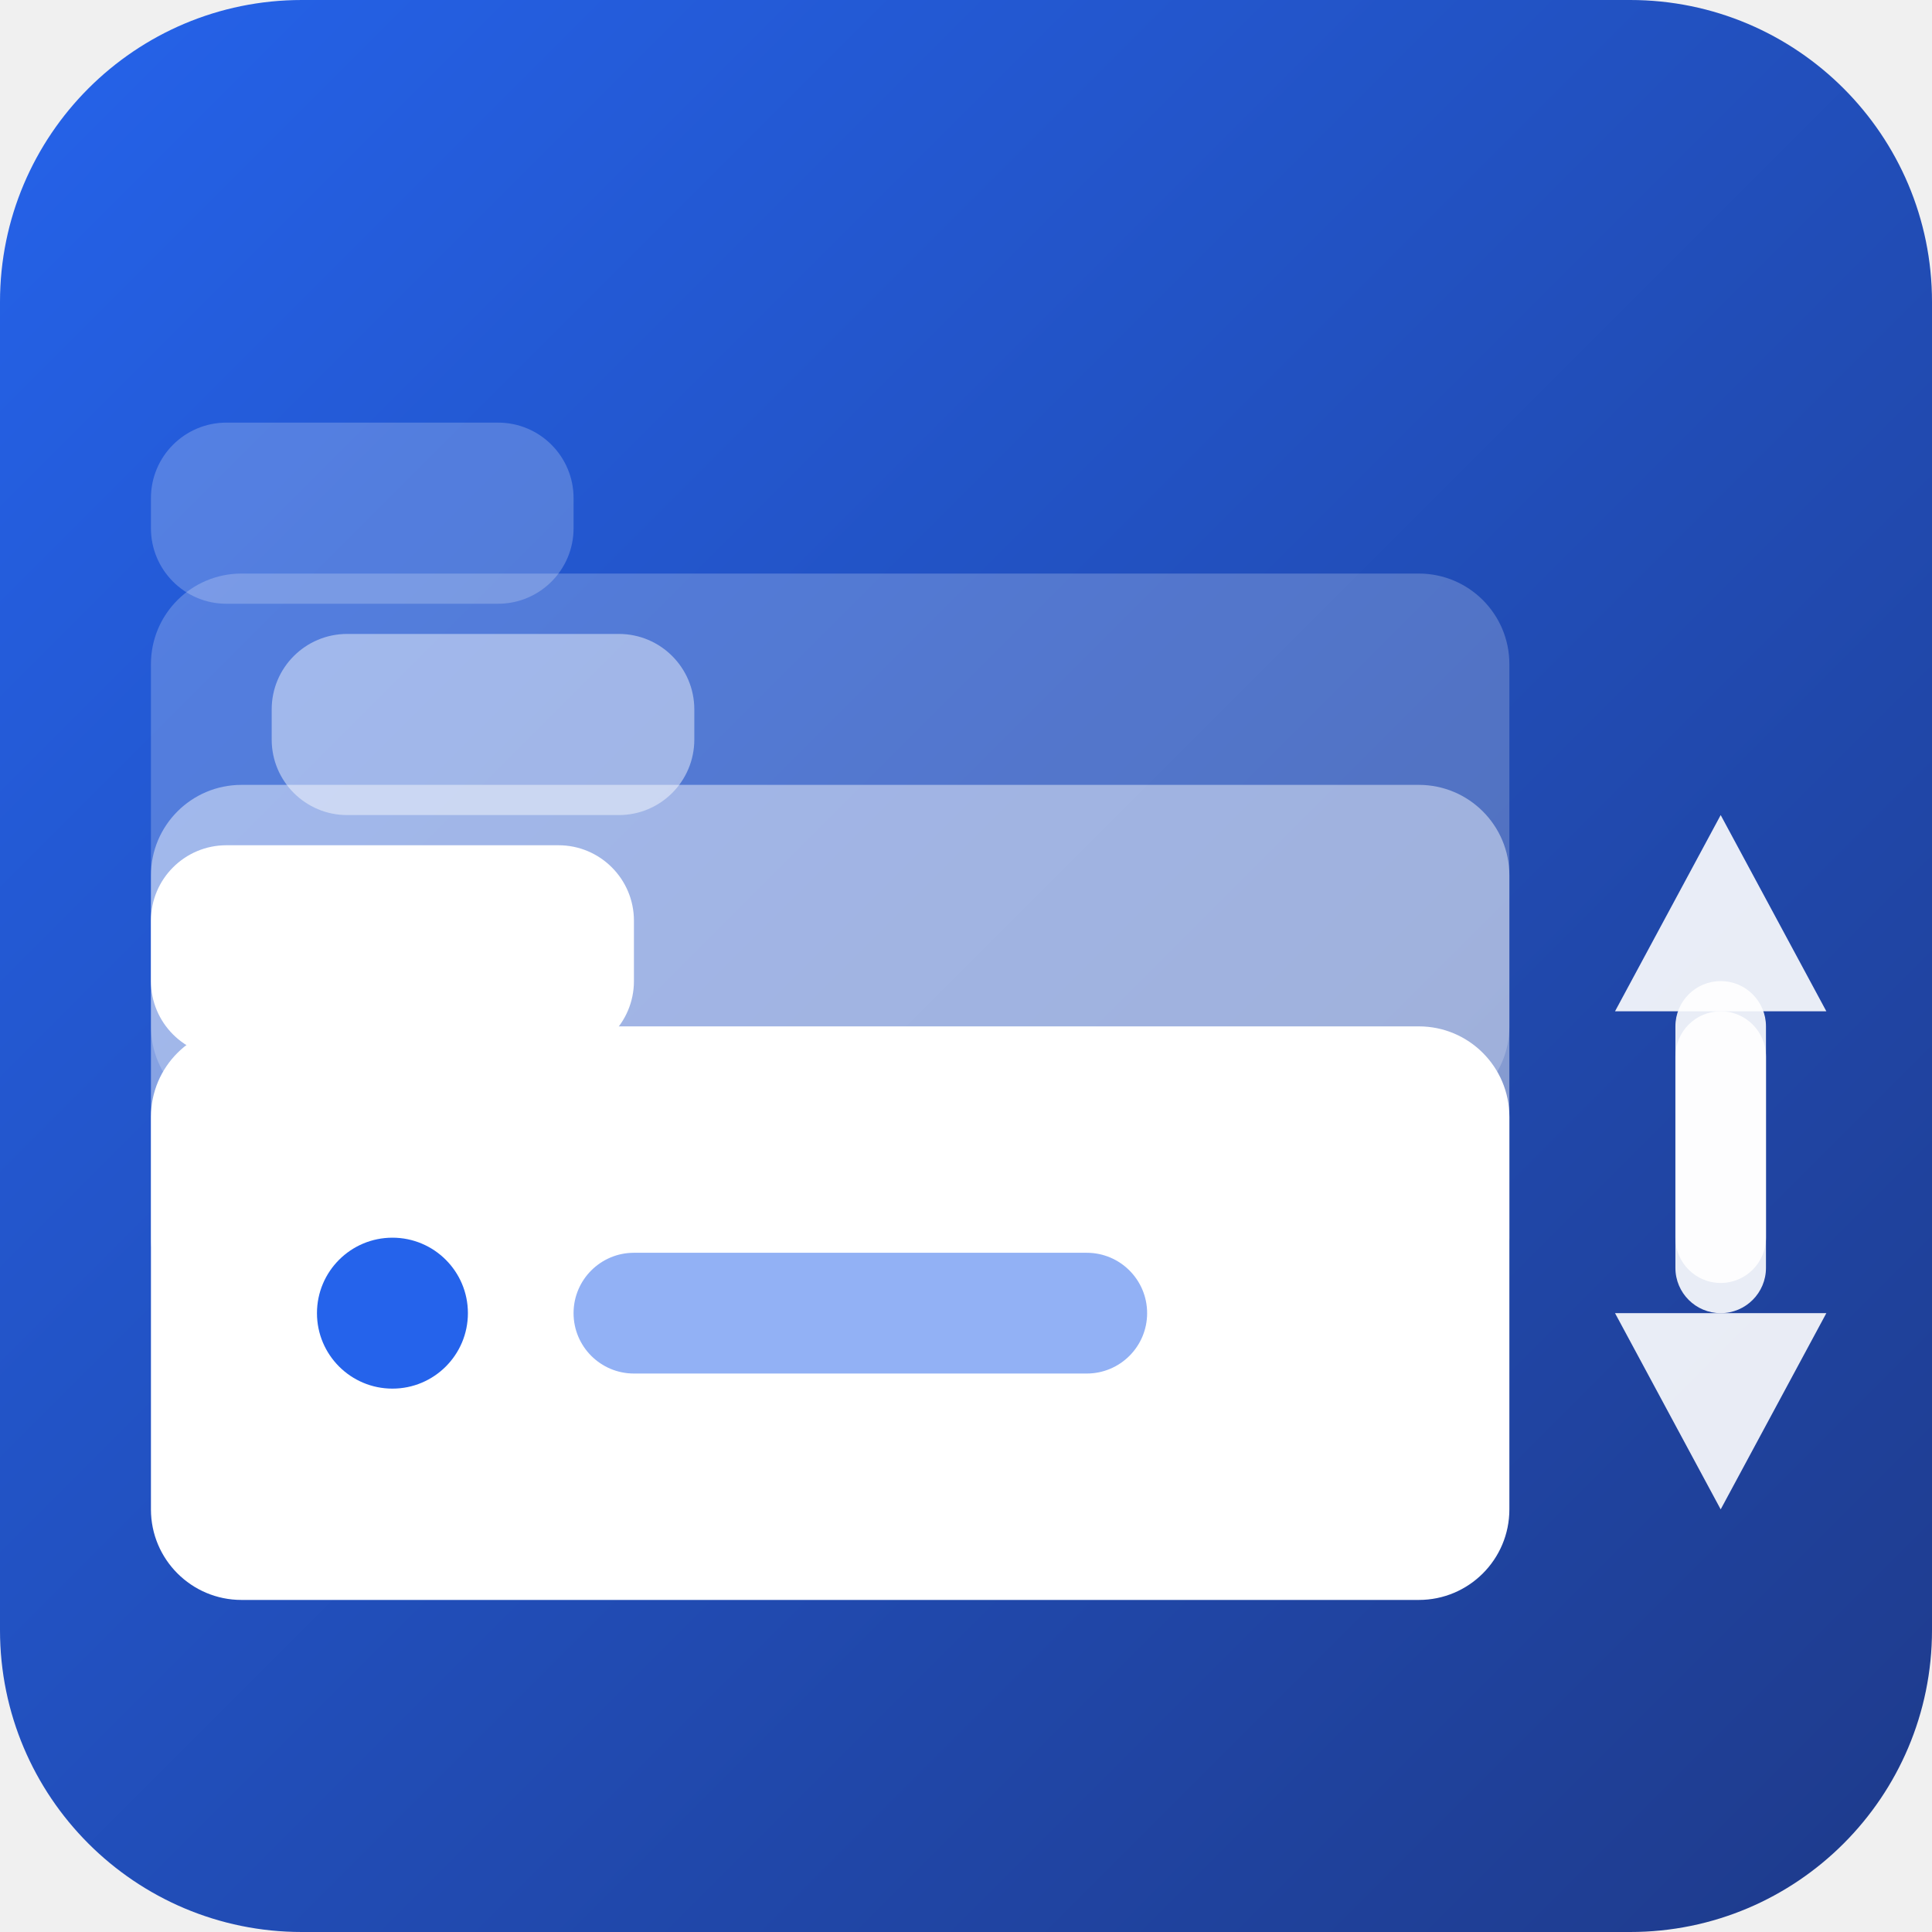
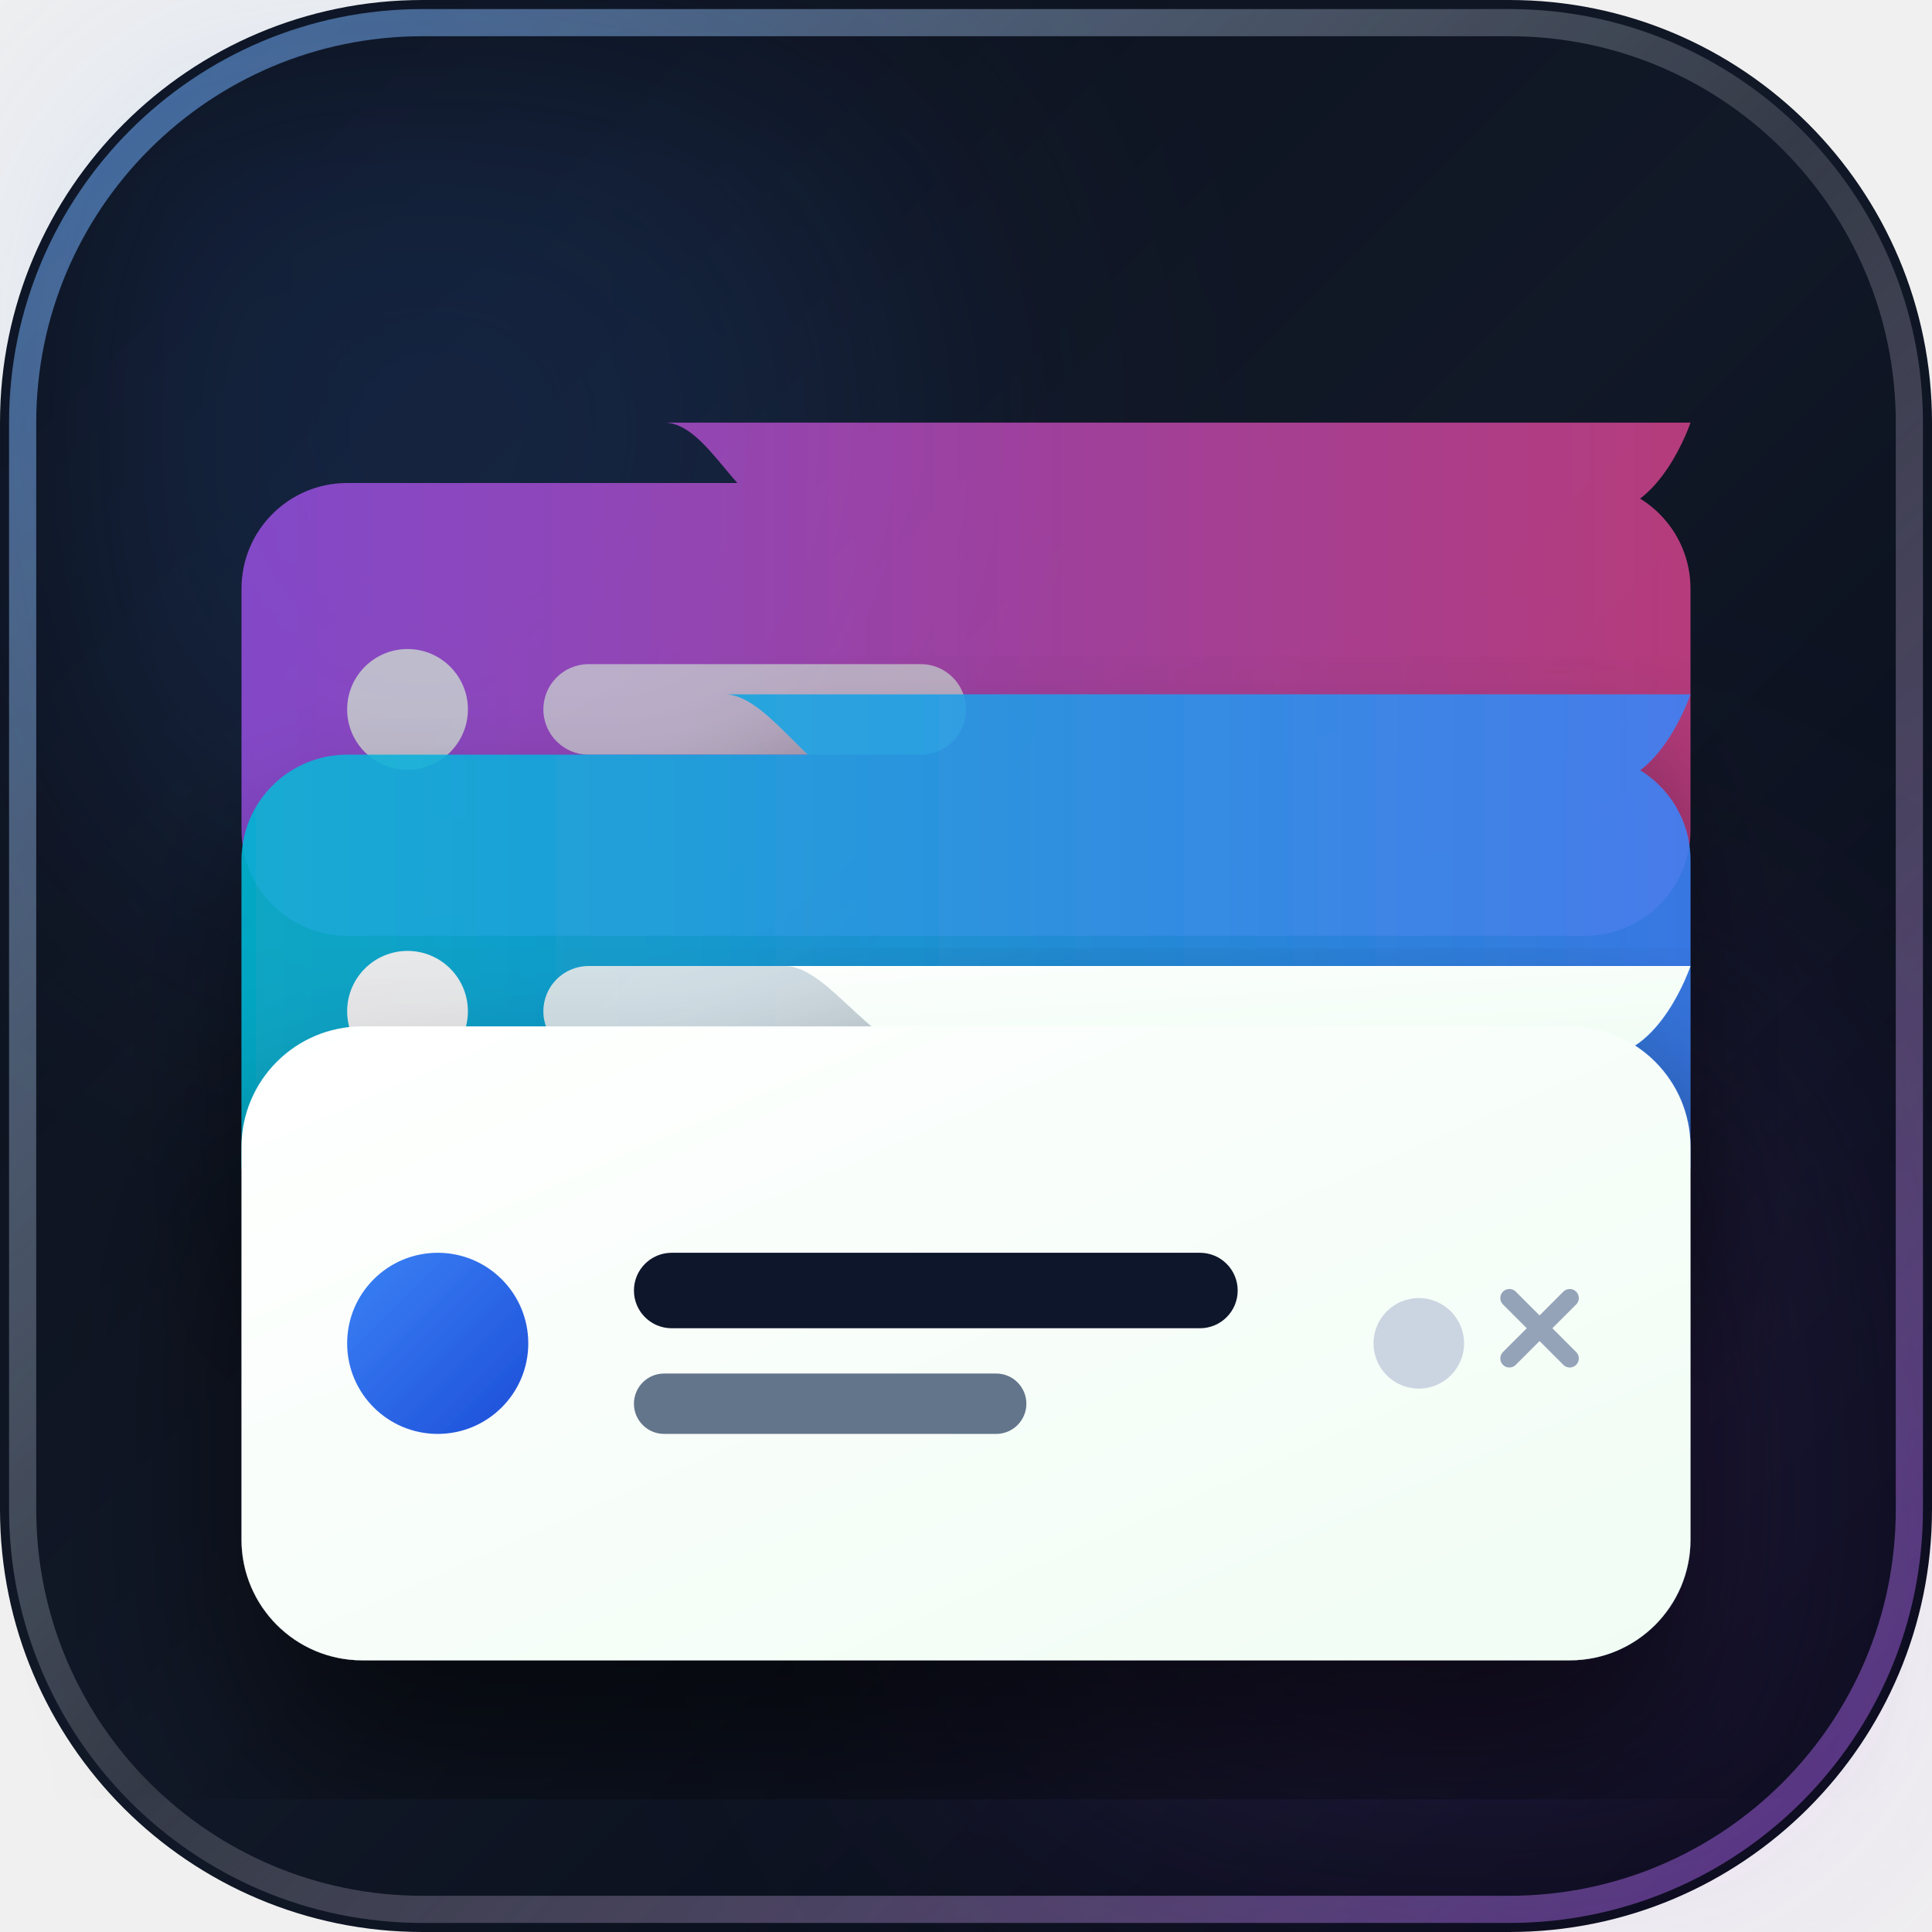
<svg xmlns="http://www.w3.org/2000/svg" viewBox="0 0 128 128" width="128" height="128">
  <defs>
-     <linearGradient id="bg" x1="0%" y1="0%" x2="100%" y2="100%">
-       <stop offset="0%" stop-color="#2563eb" />
-       <stop offset="100%" stop-color="#1e3a8a" />
+     <linearGradient id="bgGrad" x1="0%" y1="0%" x2="100%" y2="100%">
+       <stop offset="0%" stop-color="#0b0f19" />
+       <stop offset="50%" stop-color="#111827" />
+       <stop offset="100%" stop-color="#030712" />
    </linearGradient>
+     <linearGradient id="glassBorder" x1="0%" y1="0%" x2="100%" y2="100%">
+       <stop offset="0%" stop-color="#60a5fa" stop-opacity="0.6" />
+       <stop offset="50%" stop-color="#ffffff" stop-opacity="0.15" />
+       <stop offset="100%" stop-color="#a855f7" stop-opacity="0.5" />
+     </linearGradient>
+     <linearGradient id="activeTabGrad" x1="0%" y1="0%" x2="100%" y2="100%">
+       <stop offset="0%" stop-color="#ffffff" />
+       <stop offset="100%" stop-color="#f0fdf4" />
+     </linearGradient>
+     <linearGradient id="tab2Grad" x1="0%" y1="0%" x2="100%" y2="0%">
+       <stop offset="0%" stop-color="#06b6d4" />
+       <stop offset="100%" stop-color="#3b82f6" />
+     </linearGradient>
+     <linearGradient id="tab3Grad" x1="0%" y1="0%" x2="100%" y2="0%">
+       <stop offset="0%" stop-color="#a855f7" />
+       <stop offset="100%" stop-color="#ec4899" />
+     </linearGradient>
+     <linearGradient id="dotBlue" x1="0%" y1="0%" x2="100%" y2="100%">
+       <stop offset="0%" stop-color="#3b82f6" />
+       <stop offset="100%" stop-color="#1d4ed8" />
+     </linearGradient>
+     <filter id="shadowHeavy" x="-20%" y="-20%" width="140%" height="140%">
+       <feDropShadow dx="0" dy="8" stdDeviation="6" flood-color="#000000" flood-opacity="0.6" />
+     </filter>
+     <filter id="shadowMedium" x="-20%" y="-20%" width="140%" height="140%">
+       <feDropShadow dx="0" dy="5" stdDeviation="4" flood-color="#000000" flood-opacity="0.45" />
+     </filter>
  </defs>
-   <rect width="128" height="128" rx="20" fill="url(#bg)" />
-   <rect x="10" y="28" width="28" height="12" rx="5" fill="rgba(255,255,255,0.22)" />
-   <rect x="10" y="38" width="90" height="36" rx="6" fill="rgba(255,255,255,0.22)" />
-   <rect x="18" y="42" width="28" height="12" rx="5" fill="rgba(255,255,255,0.45)" />
-   <rect x="10" y="52" width="90" height="36" rx="6" fill="rgba(255,255,255,0.45)" />
-   <rect x="10" y="56" width="32" height="14" rx="5" fill="#ffffff" />
-   <rect x="10" y="68" width="90" height="38" rx="6" fill="#ffffff" />
-   <circle cx="26" cy="87" r="5" fill="#2563eb" />
-   <rect x="38" y="83" width="38" height="8" rx="4" fill="#2563eb" opacity="0.5" />
-   <polygon points="114,54  107,67  121,67" fill="white" opacity="0.9" />
-   <rect x="111" y="65" width="6" height="20" rx="3" fill="white" opacity="0.9" />
-   <polygon points="114,100 107,87  121,87" fill="white" opacity="0.9" />
-   <rect x="111" y="67" width="6" height="20" rx="3" fill="white" opacity="0.9" />
+   <rect width="128" height="128" rx="28" fill="url(#bgGrad)" />
+   <rect x="1.5" y="1.5" width="125" height="125" rx="26.5" fill="none" stroke="url(#glassBorder)" stroke-width="1.8" />
+   <circle cx="28" cy="28" r="32" fill="#3b82f6" opacity="0.15" filter="blur(12px)" />
+   <circle cx="100" cy="100" r="35" fill="#a855f7" opacity="0.15" filter="blur(14px)" />
+   <g opacity="0.75" transform="translate(0, 0)">
+     <path d="M 16,28 L 44,28 C 47,28 49,34 52,34 L 106,34 C 110,34 112,28 112,28" fill="url(#tab3Grad)" />
+     <rect x="16" y="32" width="96" height="30" rx="7" fill="url(#tab3Grad)" />
+     <circle cx="27" cy="47" r="4" fill="#ffffff" opacity="0.9" />
+     <rect x="36" y="44" width="28" height="6" rx="3" fill="#ffffff" opacity="0.8" />
+   </g>
+   <g opacity="0.9" filter="url(#shadowMedium)">
+     <path d="M 16,46 L 48,46 C 51,46 54,52 57,52 L 106,52 C 110,52 112,46 112,46" fill="url(#tab2Grad)" />
+     <rect x="16" y="50" width="96" height="34" rx="7" fill="url(#tab2Grad)" />
+     <circle cx="27" cy="67" r="4" fill="#ffffff" />
+     <rect x="36" y="64" width="34" height="6" rx="3" fill="#ffffff" opacity="0.9" />
+   </g>
+   <g filter="url(#shadowHeavy)">
+     <path d="M 16,64 L 52,64 C 55,64 58,70 62,70 L 106,70 C 110,70 112,64 112,64" fill="url(#activeTabGrad)" />
+     <rect x="16" y="68" width="96" height="42" rx="8" fill="url(#activeTabGrad)" />
+     <circle cx="29" cy="89" r="6" fill="url(#dotBlue)" />
+     <rect x="42" y="83" width="40" height="5" rx="2.5" fill="#0f172a" />
+     <rect x="42" y="91" width="26" height="4" rx="2" fill="#64748b" />
+     <circle cx="94" cy="89" r="3" fill="#cbd5e1" />
+     <path d="M 100,86 L 104,90 M 104,86 L 100,90" stroke="#94a3b8" stroke-width="1.2" stroke-linecap="round" />
+   </g>
</svg>
